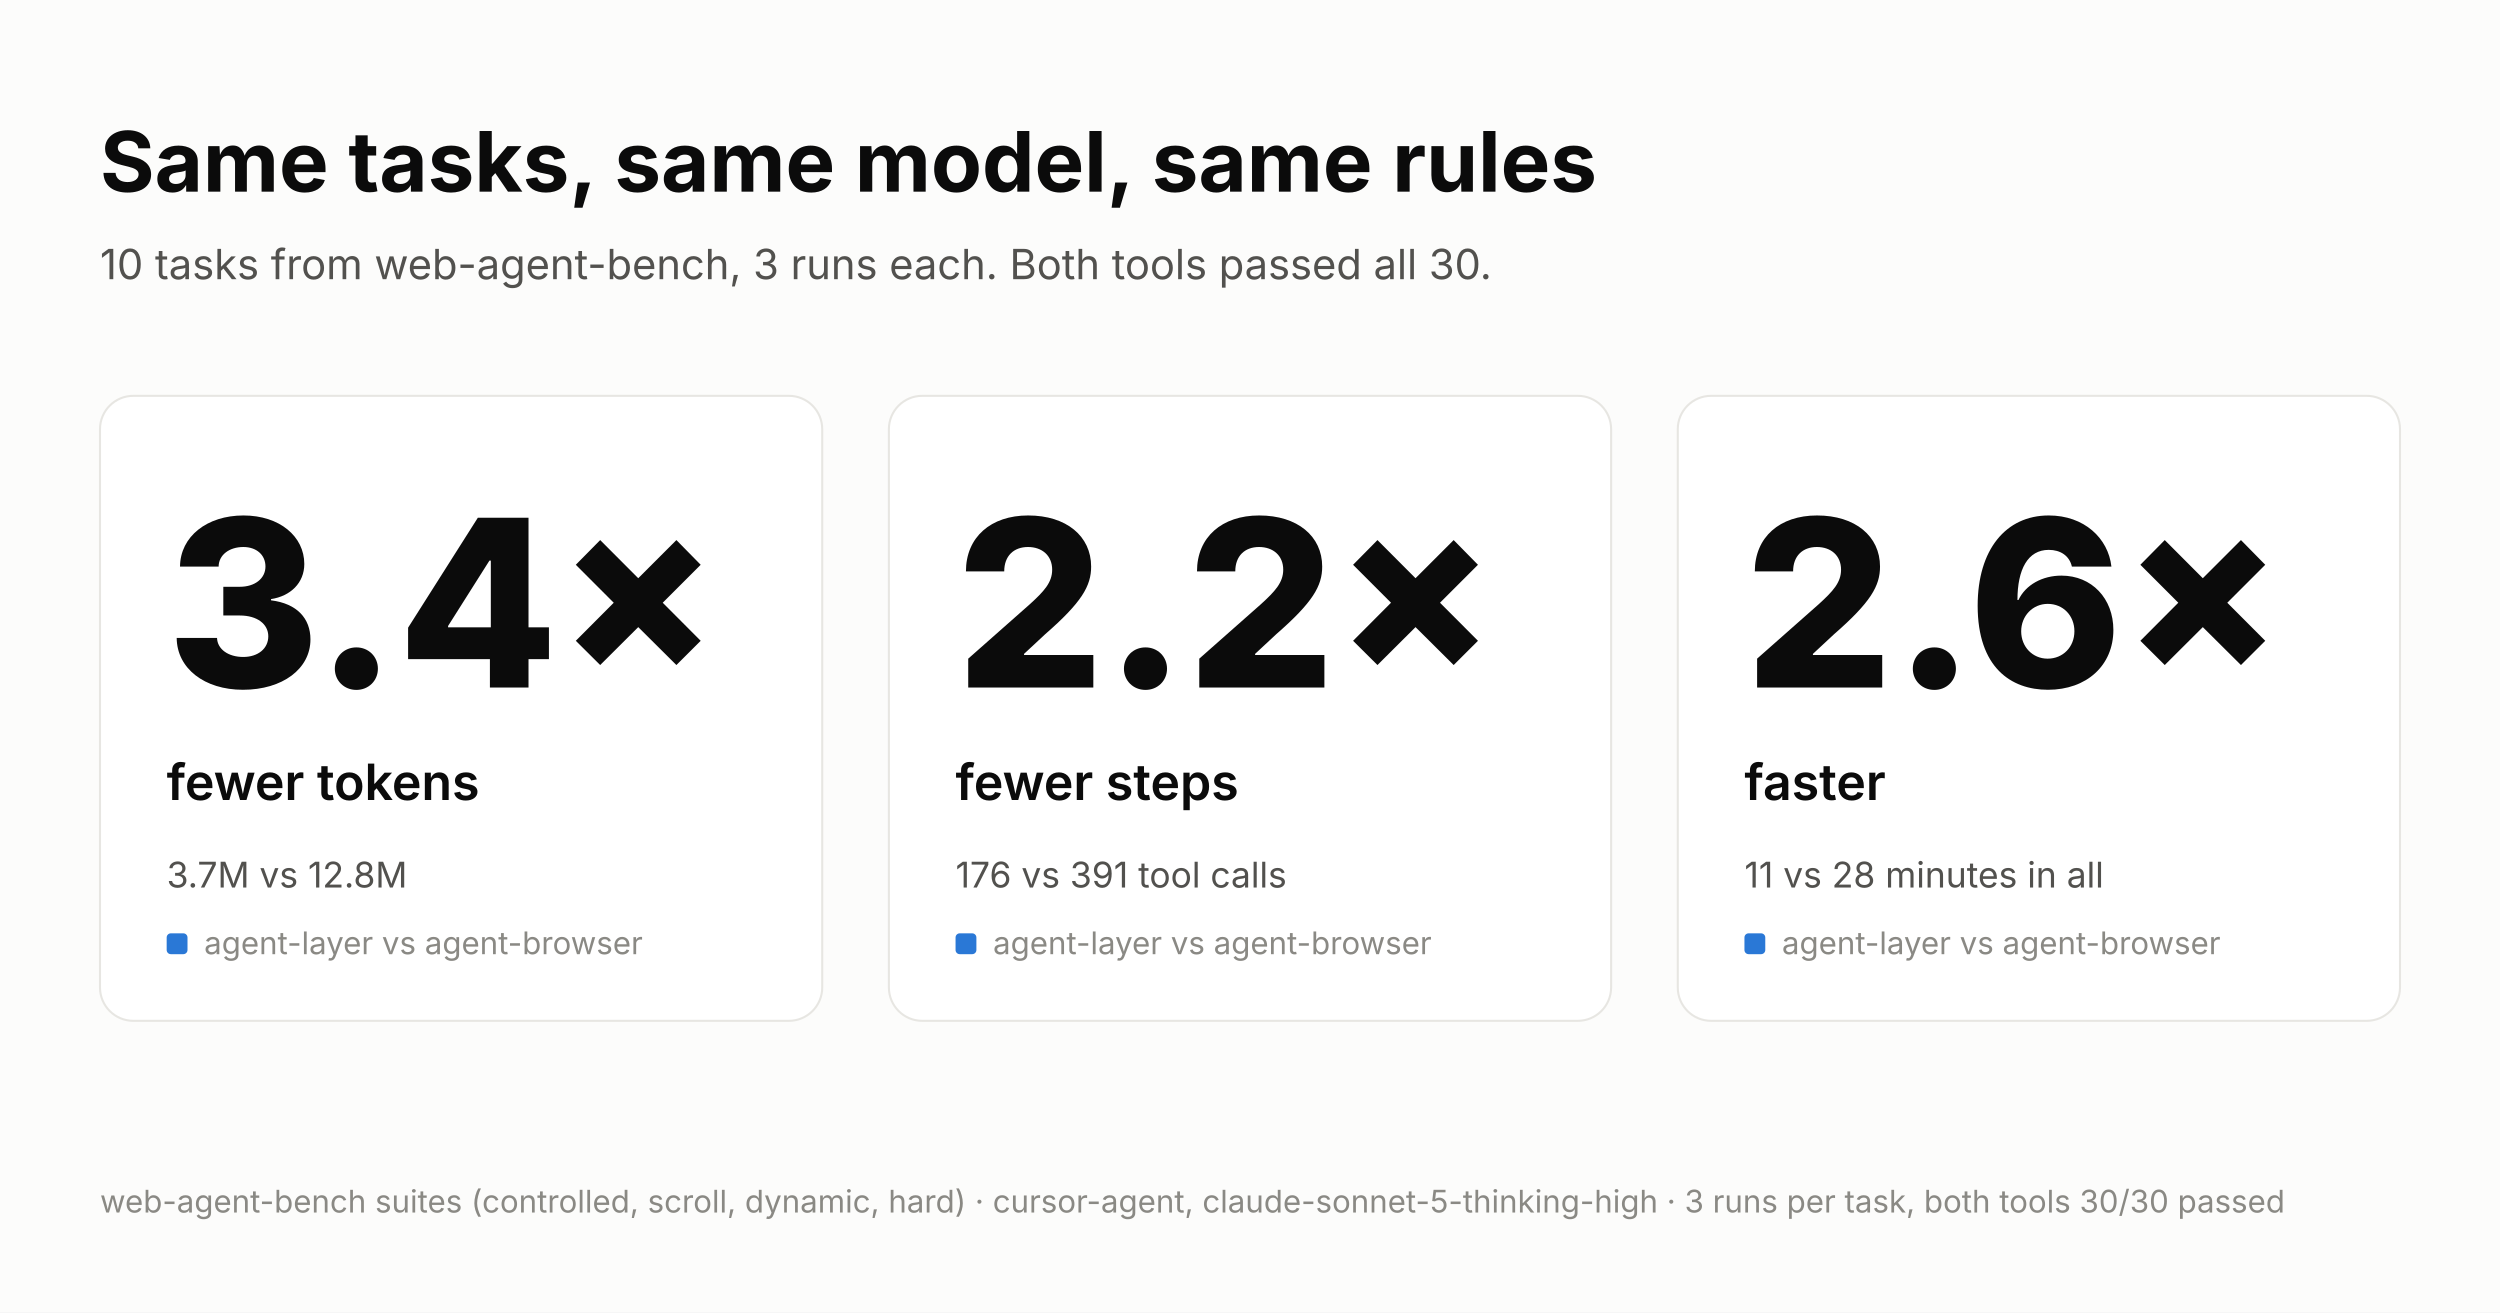
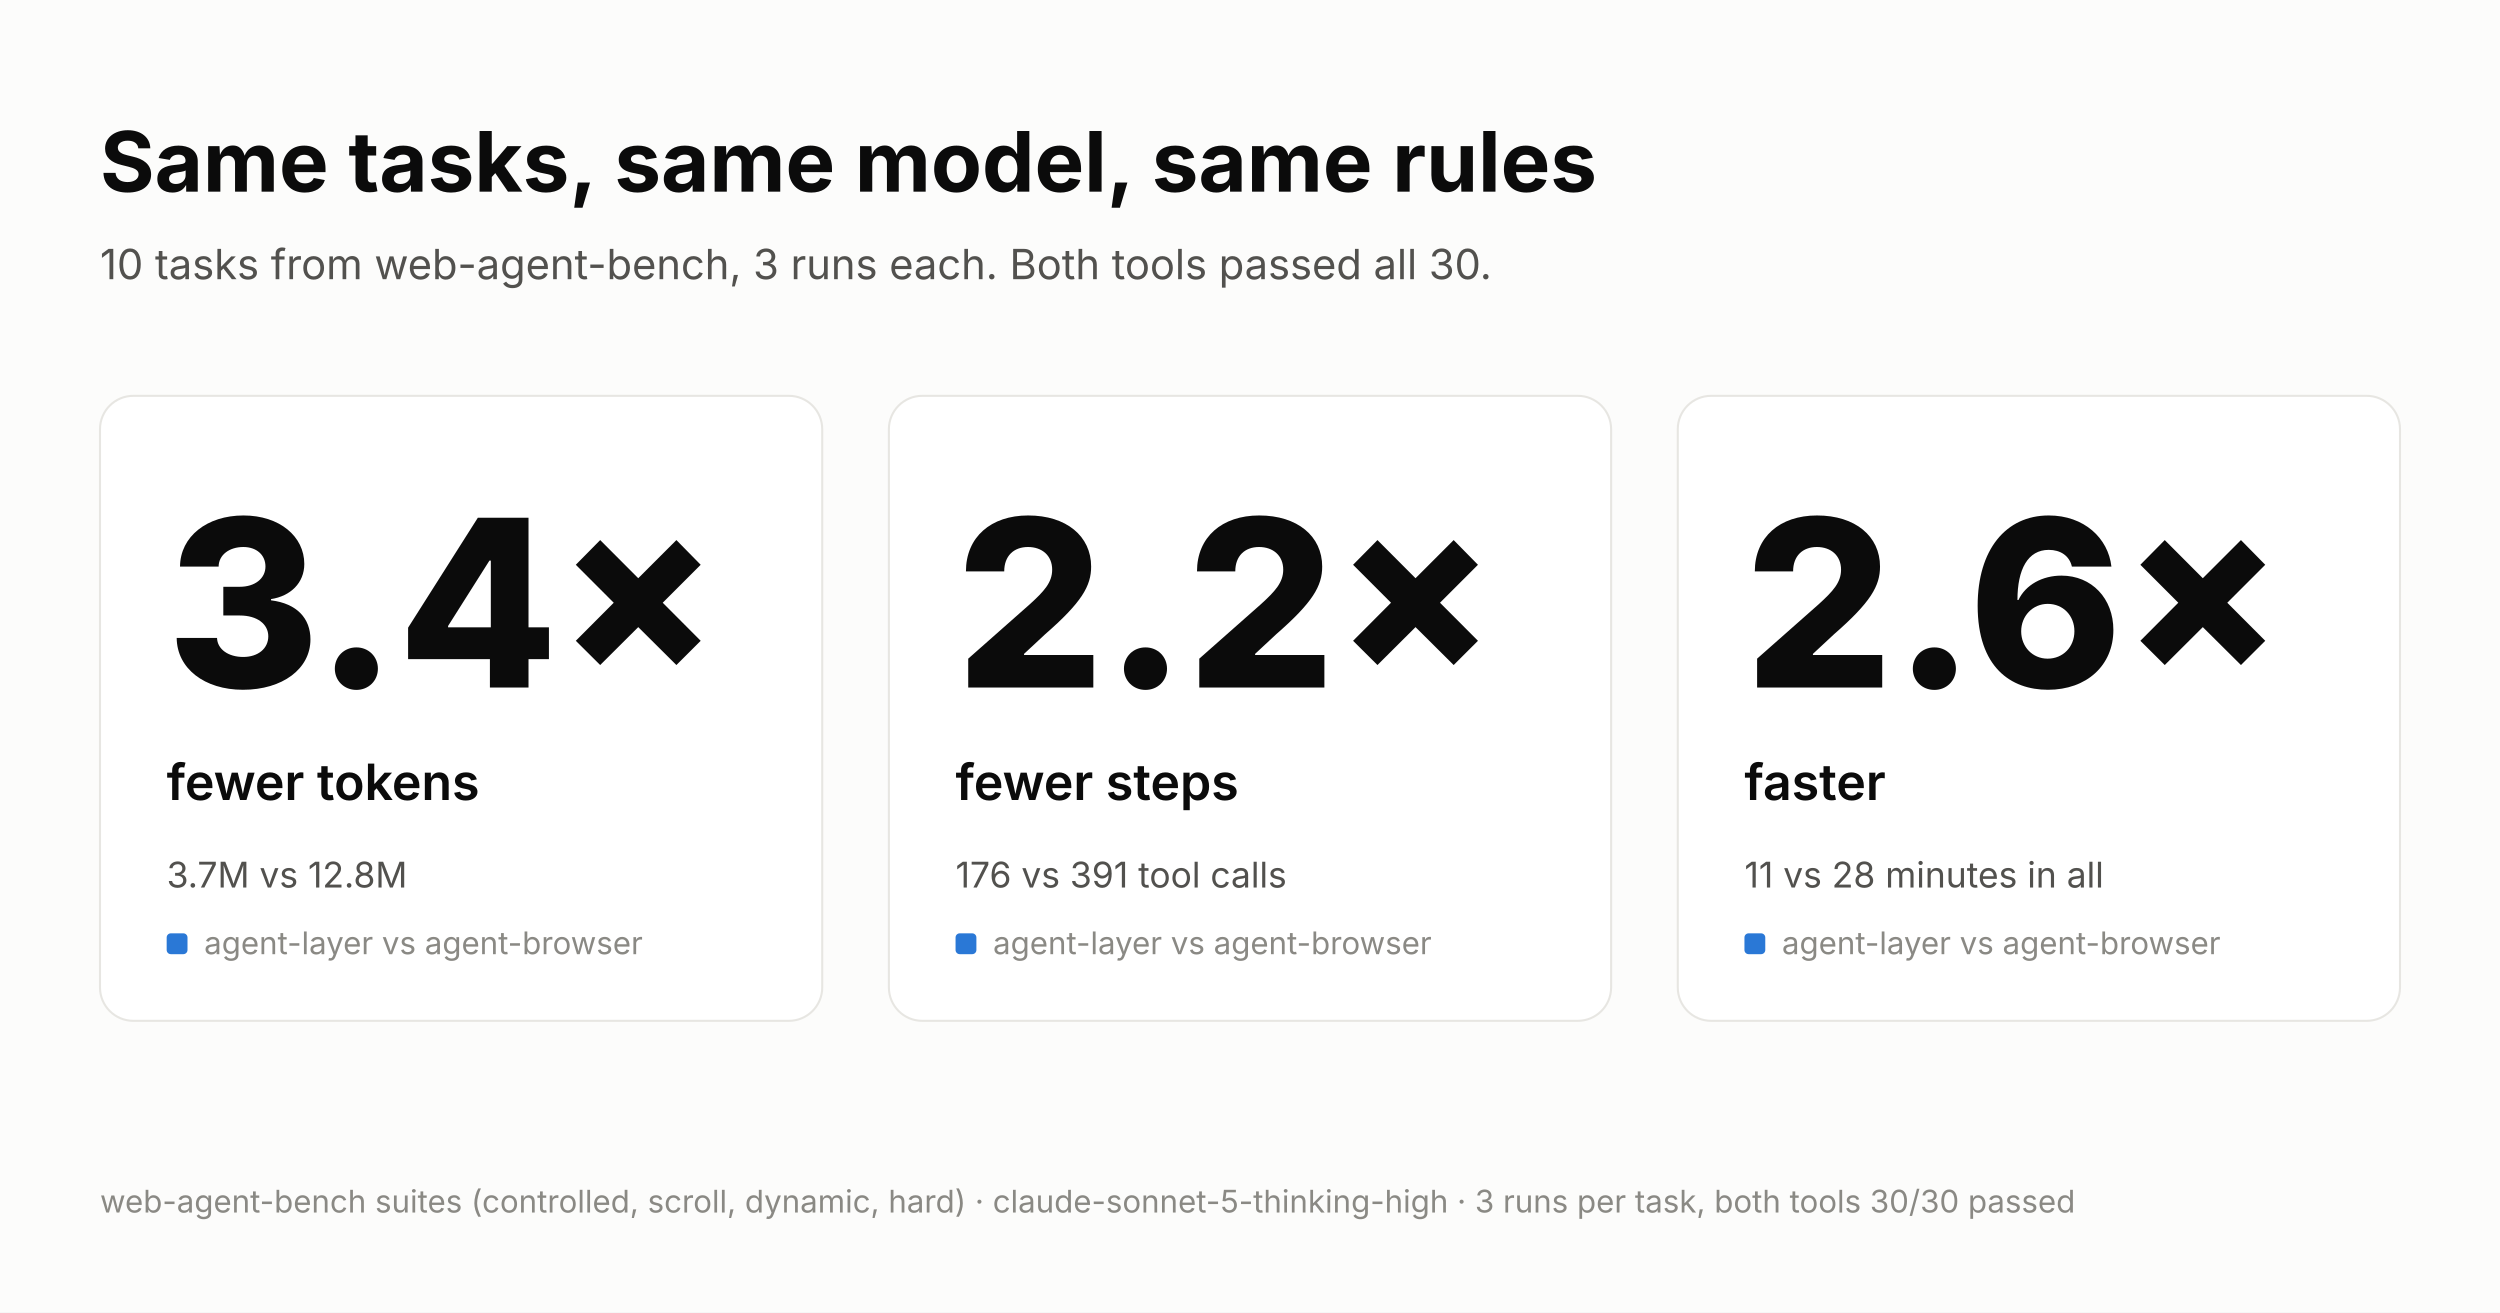
<svg xmlns="http://www.w3.org/2000/svg" width="1200" height="630" viewBox="0 0 1200 630" font-family="Inter, -apple-system, 'Segoe UI', system-ui, sans-serif">
  <rect width="1200" height="630" fill="#fcfcfb" />
  <text x="48" y="92" font-size="40" font-weight="700" fill="#0b0b0b">Same tasks, same model, same rules</text>
  <text x="48" y="134" font-size="20" fill="#52514e">10 tasks from web-agent-bench, 3 runs each. Both tools passed all 30.</text>
  <rect x="48" y="190" width="346.667" height="300" rx="16" fill="#ffffff" stroke="#e7e6e2" />
  <text x="80" y="330" font-size="112" font-weight="800" fill="#0b0b0b">3.4×</text>
  <text x="80" y="384" font-size="24" font-weight="600" fill="#0b0b0b">fewer tokens</text>
  <text x="80" y="426" font-size="17" fill="#52514e">3.7M vs 12.8M</text>
  <rect x="80" y="448" width="10" height="10" rx="2" fill="#2a78d6" />
  <text x="98" y="458" font-size="15" fill="#8a8984">agent-layer vs agent-browser</text>
  <rect x="426.667" y="190" width="346.667" height="300" rx="16" fill="#ffffff" stroke="#e7e6e2" />
  <text x="458.667" y="330" font-size="112" font-weight="800" fill="#0b0b0b">2.2×</text>
  <text x="458.667" y="384" font-size="24" font-weight="600" fill="#0b0b0b">fewer steps</text>
  <text x="458.667" y="426" font-size="17" fill="#52514e">176 vs 391 tool calls</text>
  <rect x="458.667" y="448" width="10" height="10" rx="2" fill="#2a78d6" />
  <text x="476.667" y="458" font-size="15" fill="#8a8984">agent-layer vs agent-browser</text>
  <rect x="805.333" y="190" width="346.667" height="300" rx="16" fill="#ffffff" stroke="#e7e6e2" />
  <text x="837.333" y="330" font-size="112" font-weight="800" fill="#0b0b0b">2.6×</text>
  <text x="837.333" y="384" font-size="24" font-weight="600" fill="#0b0b0b">faster</text>
  <text x="837.333" y="426" font-size="17" fill="#52514e">11 vs 28 minutes in all</text>
  <rect x="837.333" y="448" width="10" height="10" rx="2" fill="#2a78d6" />
  <text x="855.333" y="458" font-size="15" fill="#8a8984">agent-layer vs agent-browser</text>
-   <text x="48" y="582" font-size="15" fill="#8a8984">web-agent-bench suites (controlled, scroll, dynamic, hard) · cursor-agent, claude-sonnet-5-thinking-high · 3 runs per task, both tools 30/30 passed</text>
+   <text x="48" y="582" font-size="15" fill="#8a8984">web-agent-bench suites (controlled, scroll, dynamic, hard) · claude-sonnet-5-thinking-high · 3 runs per task, both tools 30/30 passed</text>
</svg>
